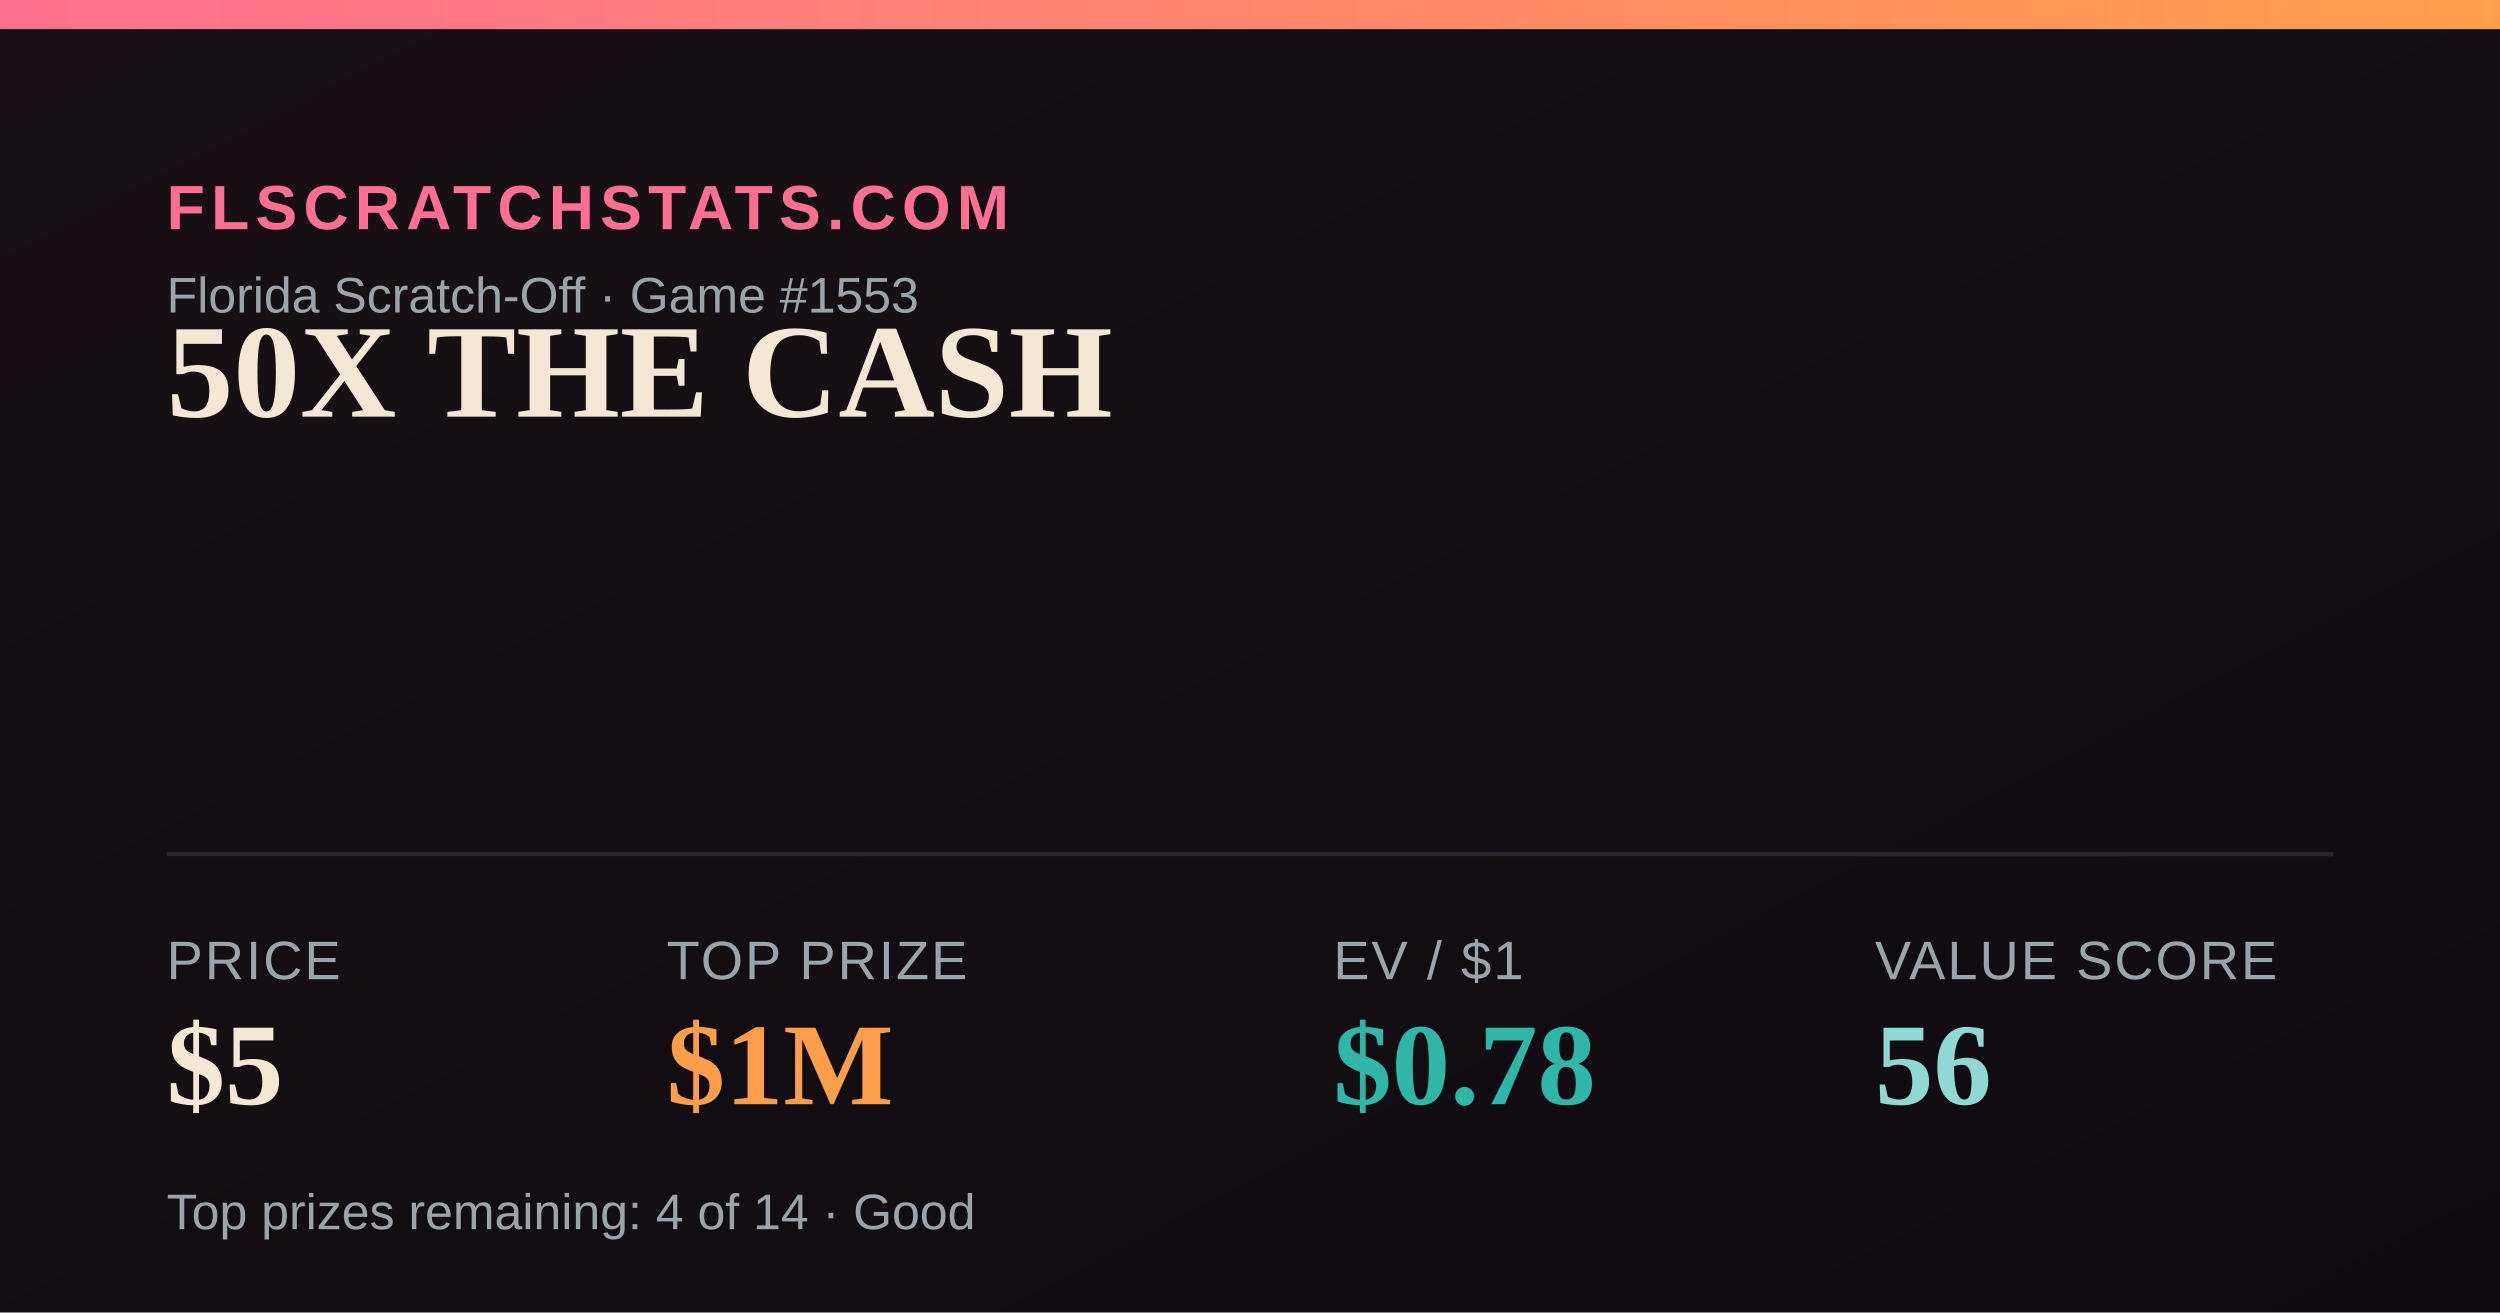
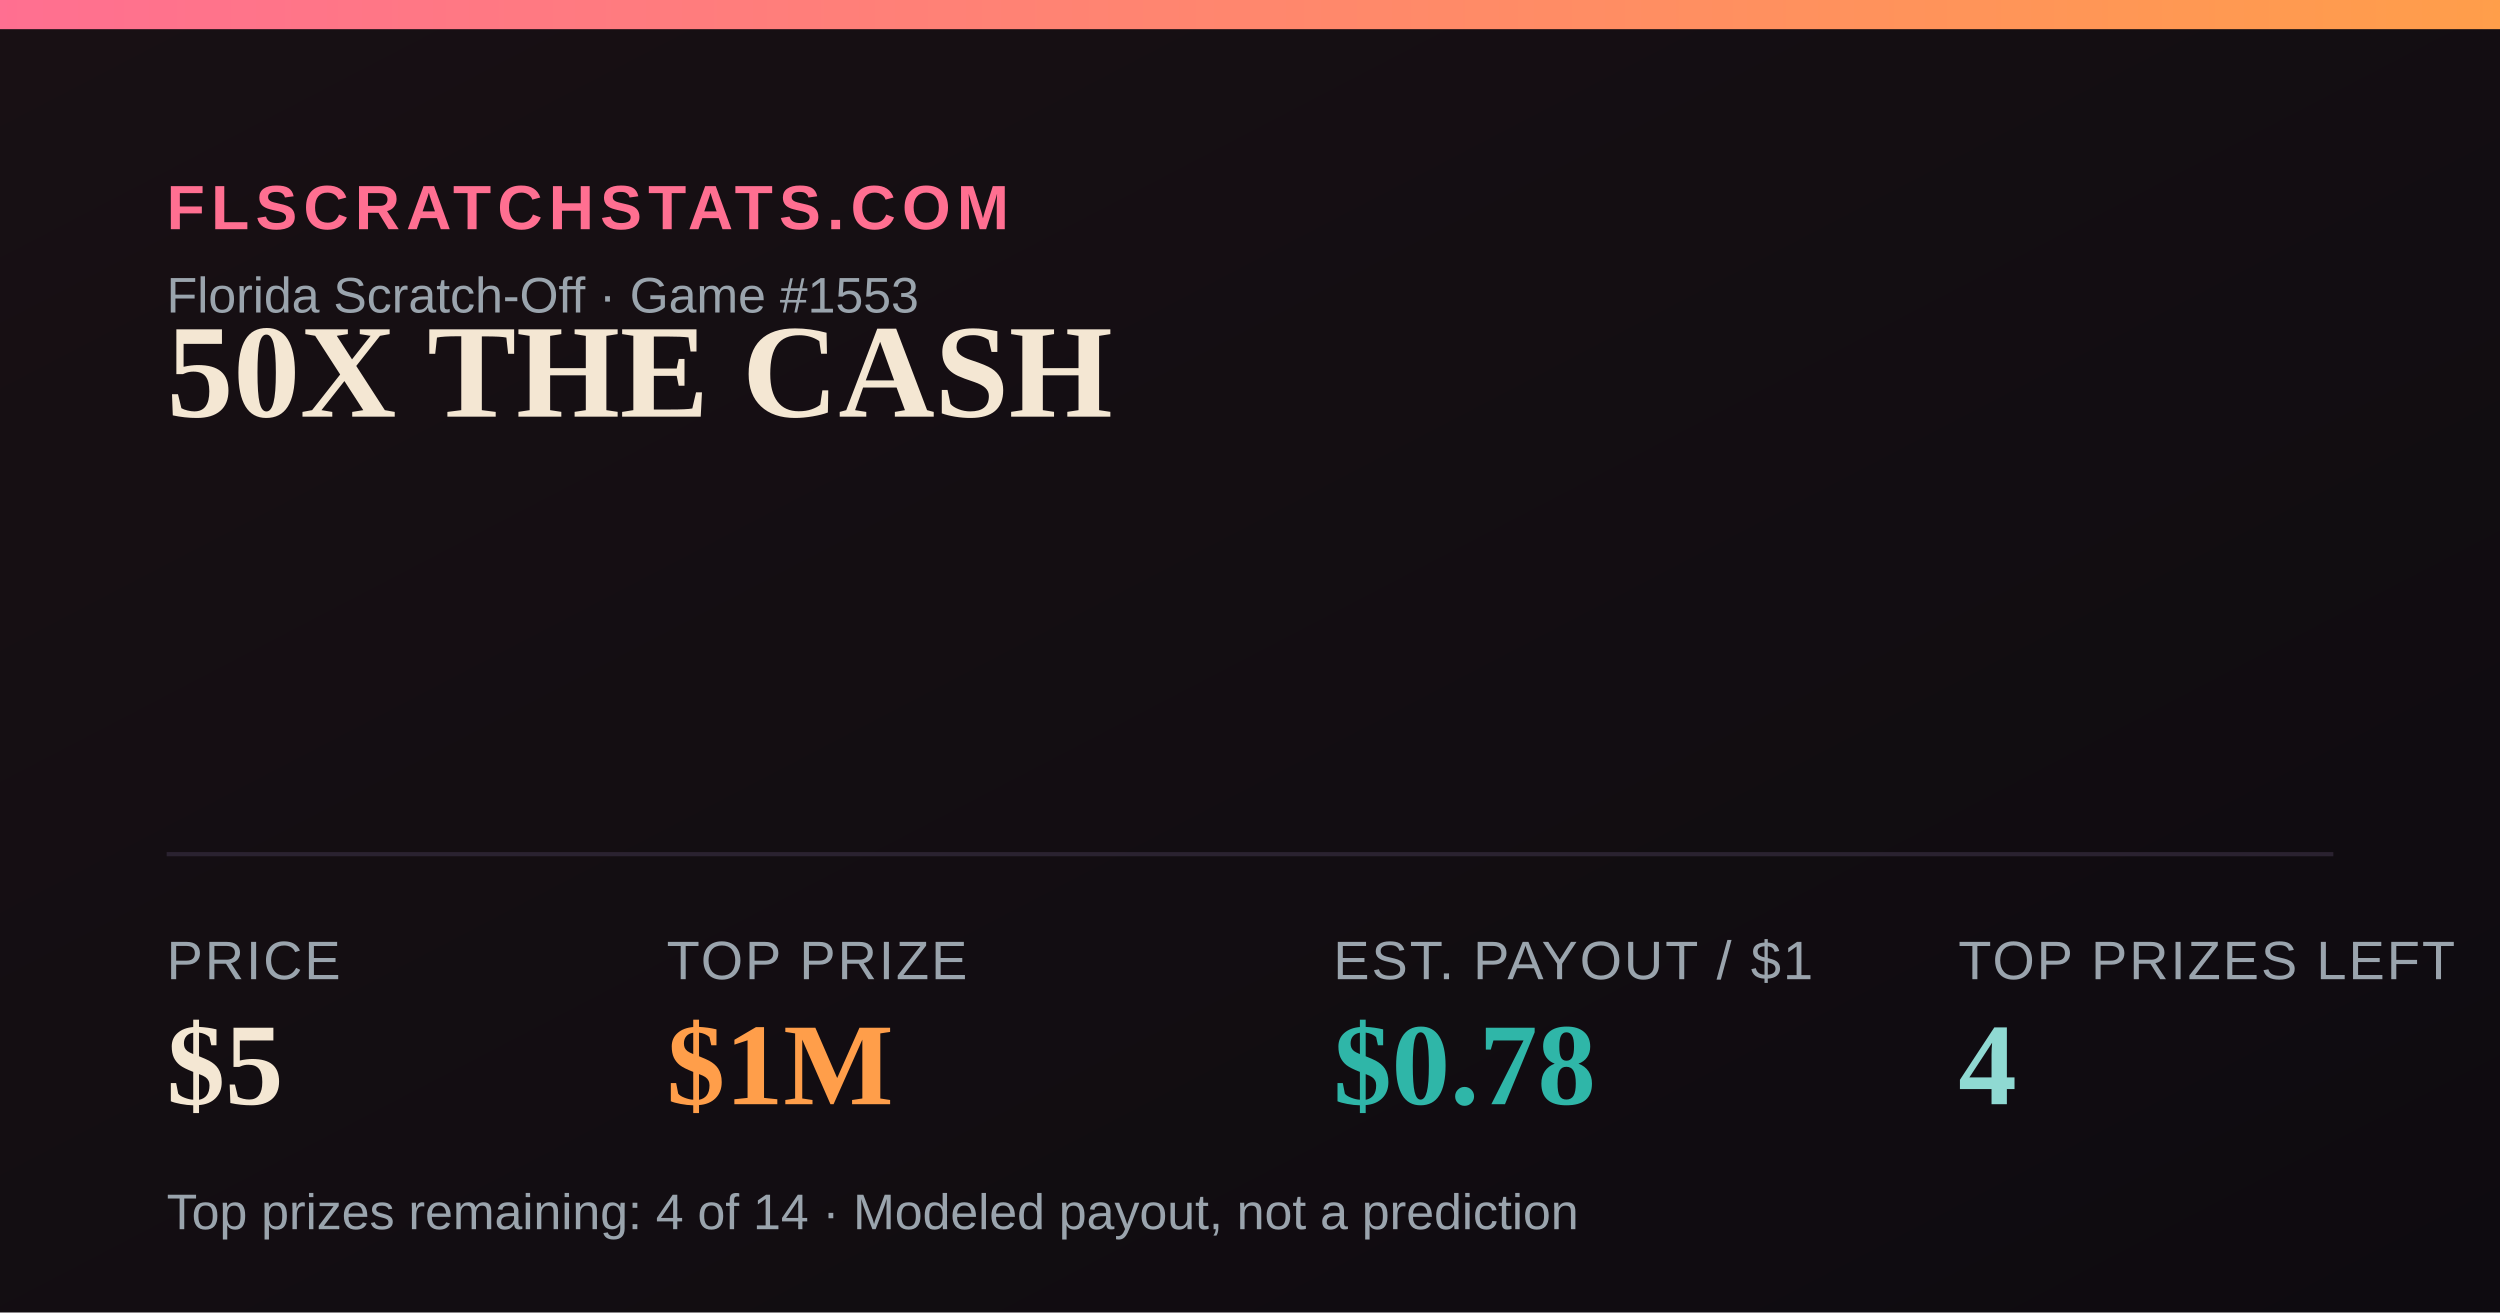
<svg xmlns="http://www.w3.org/2000/svg" width="1200" height="630" viewBox="0 0 1200 630">
  <defs>
    <linearGradient id="bg" x1="0" y1="0" x2="1" y2="1">
      <stop offset="0" stop-color="#181014" />
      <stop offset="1" stop-color="#0e0b10" />
    </linearGradient>
    <linearGradient id="accent" x1="0" y1="0" x2="1" y2="0">
      <stop offset="0" stop-color="#FF6F91" />
      <stop offset="1" stop-color="#FF9E4A" />
    </linearGradient>
  </defs>
  <rect width="1200" height="630" fill="url(#bg)" />
  <rect x="0" y="0" width="1200" height="14" fill="url(#accent)" />
  <text x="80" y="110" font-family="Arial,Helvetica,sans-serif" font-size="30" fill="#FF6F91" letter-spacing="3" font-weight="700">FLSCRATCHSTATS.COM</text>
  <text x="80" y="150" font-family="Arial,Helvetica,sans-serif" font-size="24" fill="#9aa4ad">Florida Scratch-Off · Game #1553</text>
  <text x="80" y="200" font-family="Georgia,'Times New Roman',serif" font-size="64" font-weight="700" fill="#F4E7D3">50X THE CASH</text>
  <line x1="80" y1="410" x2="1120" y2="410" stroke="#2a2230" stroke-width="2" />
  <text x="80" y="470" font-family="Arial,Helvetica,sans-serif" font-size="26" fill="#9aa4ad" letter-spacing="1">PRICE</text>
  <text x="80" y="530" font-family="Georgia,'Times New Roman',serif" font-size="56" font-weight="700" fill="#F4E7D3">$5</text>
  <text x="320" y="470" font-family="Arial,Helvetica,sans-serif" font-size="26" fill="#9aa4ad" letter-spacing="1">TOP PRIZE</text>
  <text x="320" y="530" font-family="Georgia,'Times New Roman',serif" font-size="56" font-weight="700" fill="#FF9E4A">$1M</text>
-   <text x="640" y="470" font-family="Arial,Helvetica,sans-serif" font-size="26" fill="#9aa4ad" letter-spacing="1">EV / $1</text>
+   <text x="640" y="470" font-family="Arial,Helvetica,sans-serif" font-size="26" fill="#9aa4ad" letter-spacing="1">EST. PAYOUT / $1</text>
  <text x="640" y="530" font-family="Georgia,'Times New Roman',serif" font-size="56" font-weight="700" fill="#2FB6A8">$0.78</text>
-   <text x="900" y="470" font-family="Arial,Helvetica,sans-serif" font-size="26" fill="#9aa4ad" letter-spacing="1">VALUE SCORE</text>
-   <text x="900" y="530" font-family="Georgia,'Times New Roman',serif" font-size="56" font-weight="700" fill="#8FD9D2">56</text>
-   <text x="80" y="590" font-family="Arial,Helvetica,sans-serif" font-size="24" fill="#9aa4ad">Top prizes remaining: 4 of 14 · Good</text>
+   <text x="940" y="470" font-family="Arial,Helvetica,sans-serif" font-size="26" fill="#9aa4ad" letter-spacing="1">TOP PRIZES LEFT</text>
+   <text x="940" y="530" font-family="Georgia,'Times New Roman',serif" font-size="56" font-weight="700" fill="#8FD9D2">4</text>
+   <text x="80" y="590" font-family="Arial,Helvetica,sans-serif" font-size="24" fill="#9aa4ad">Top prizes remaining: 4 of 14 · Modeled payout, not a prediction</text>
</svg>
